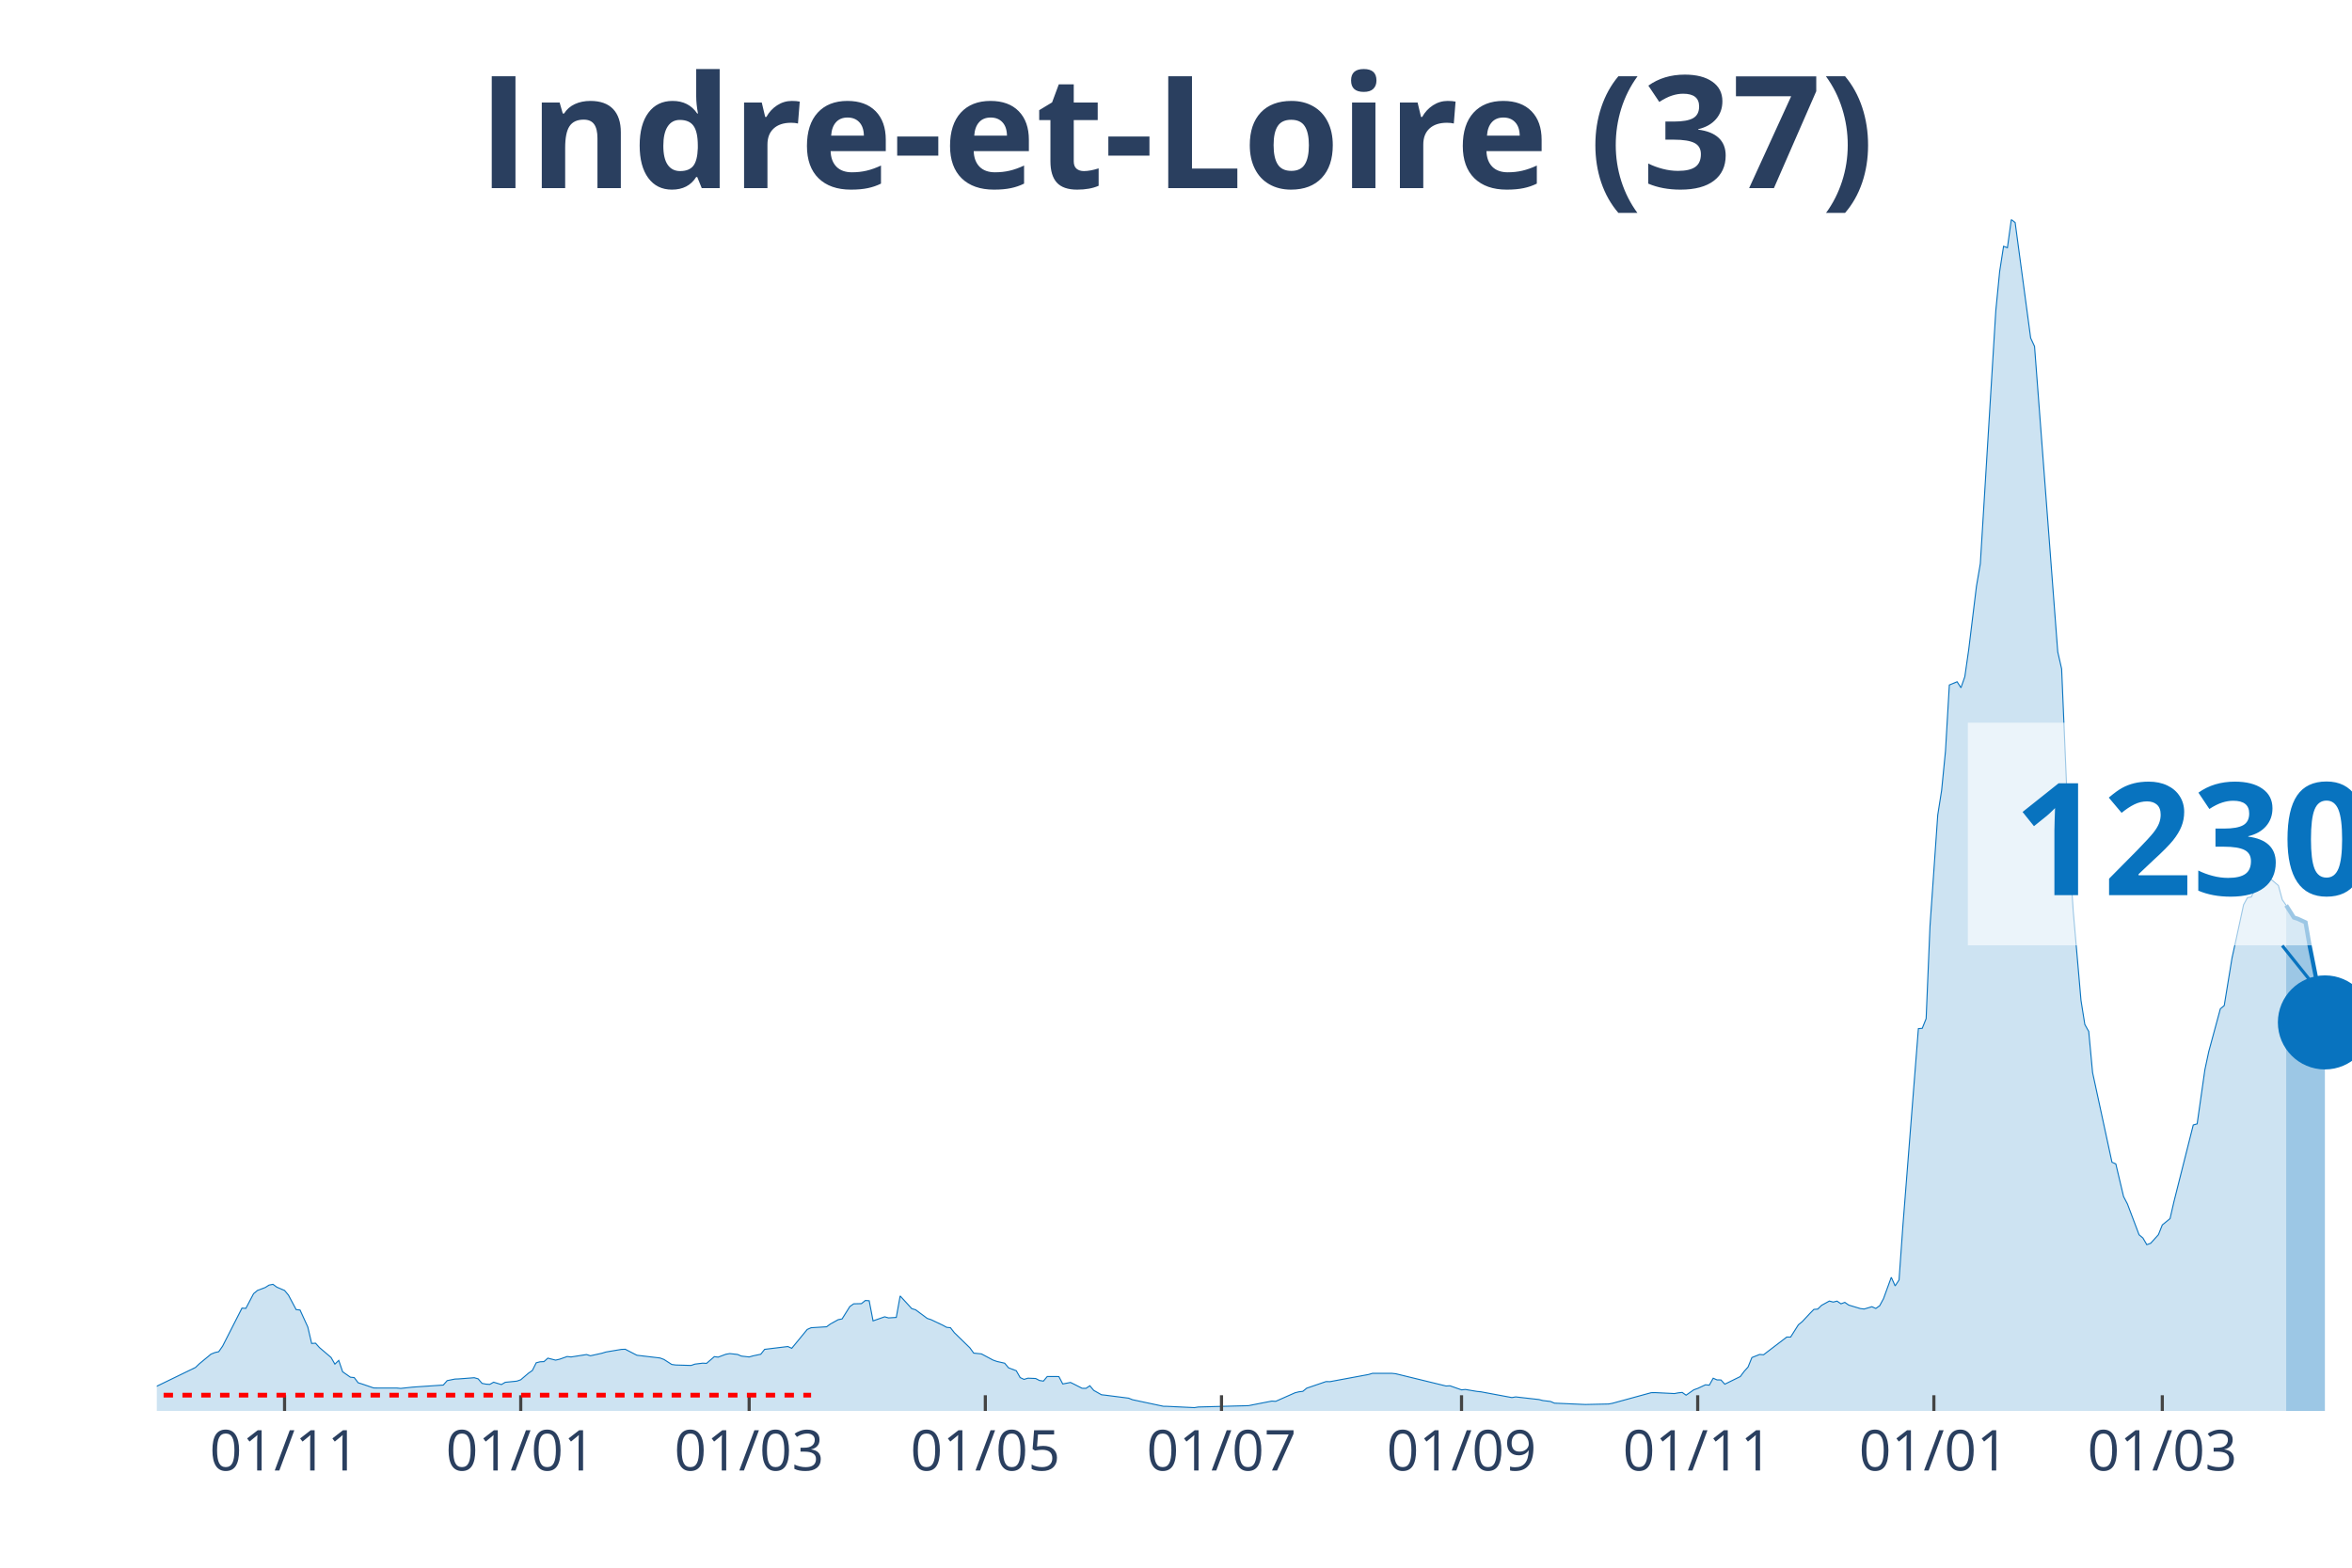
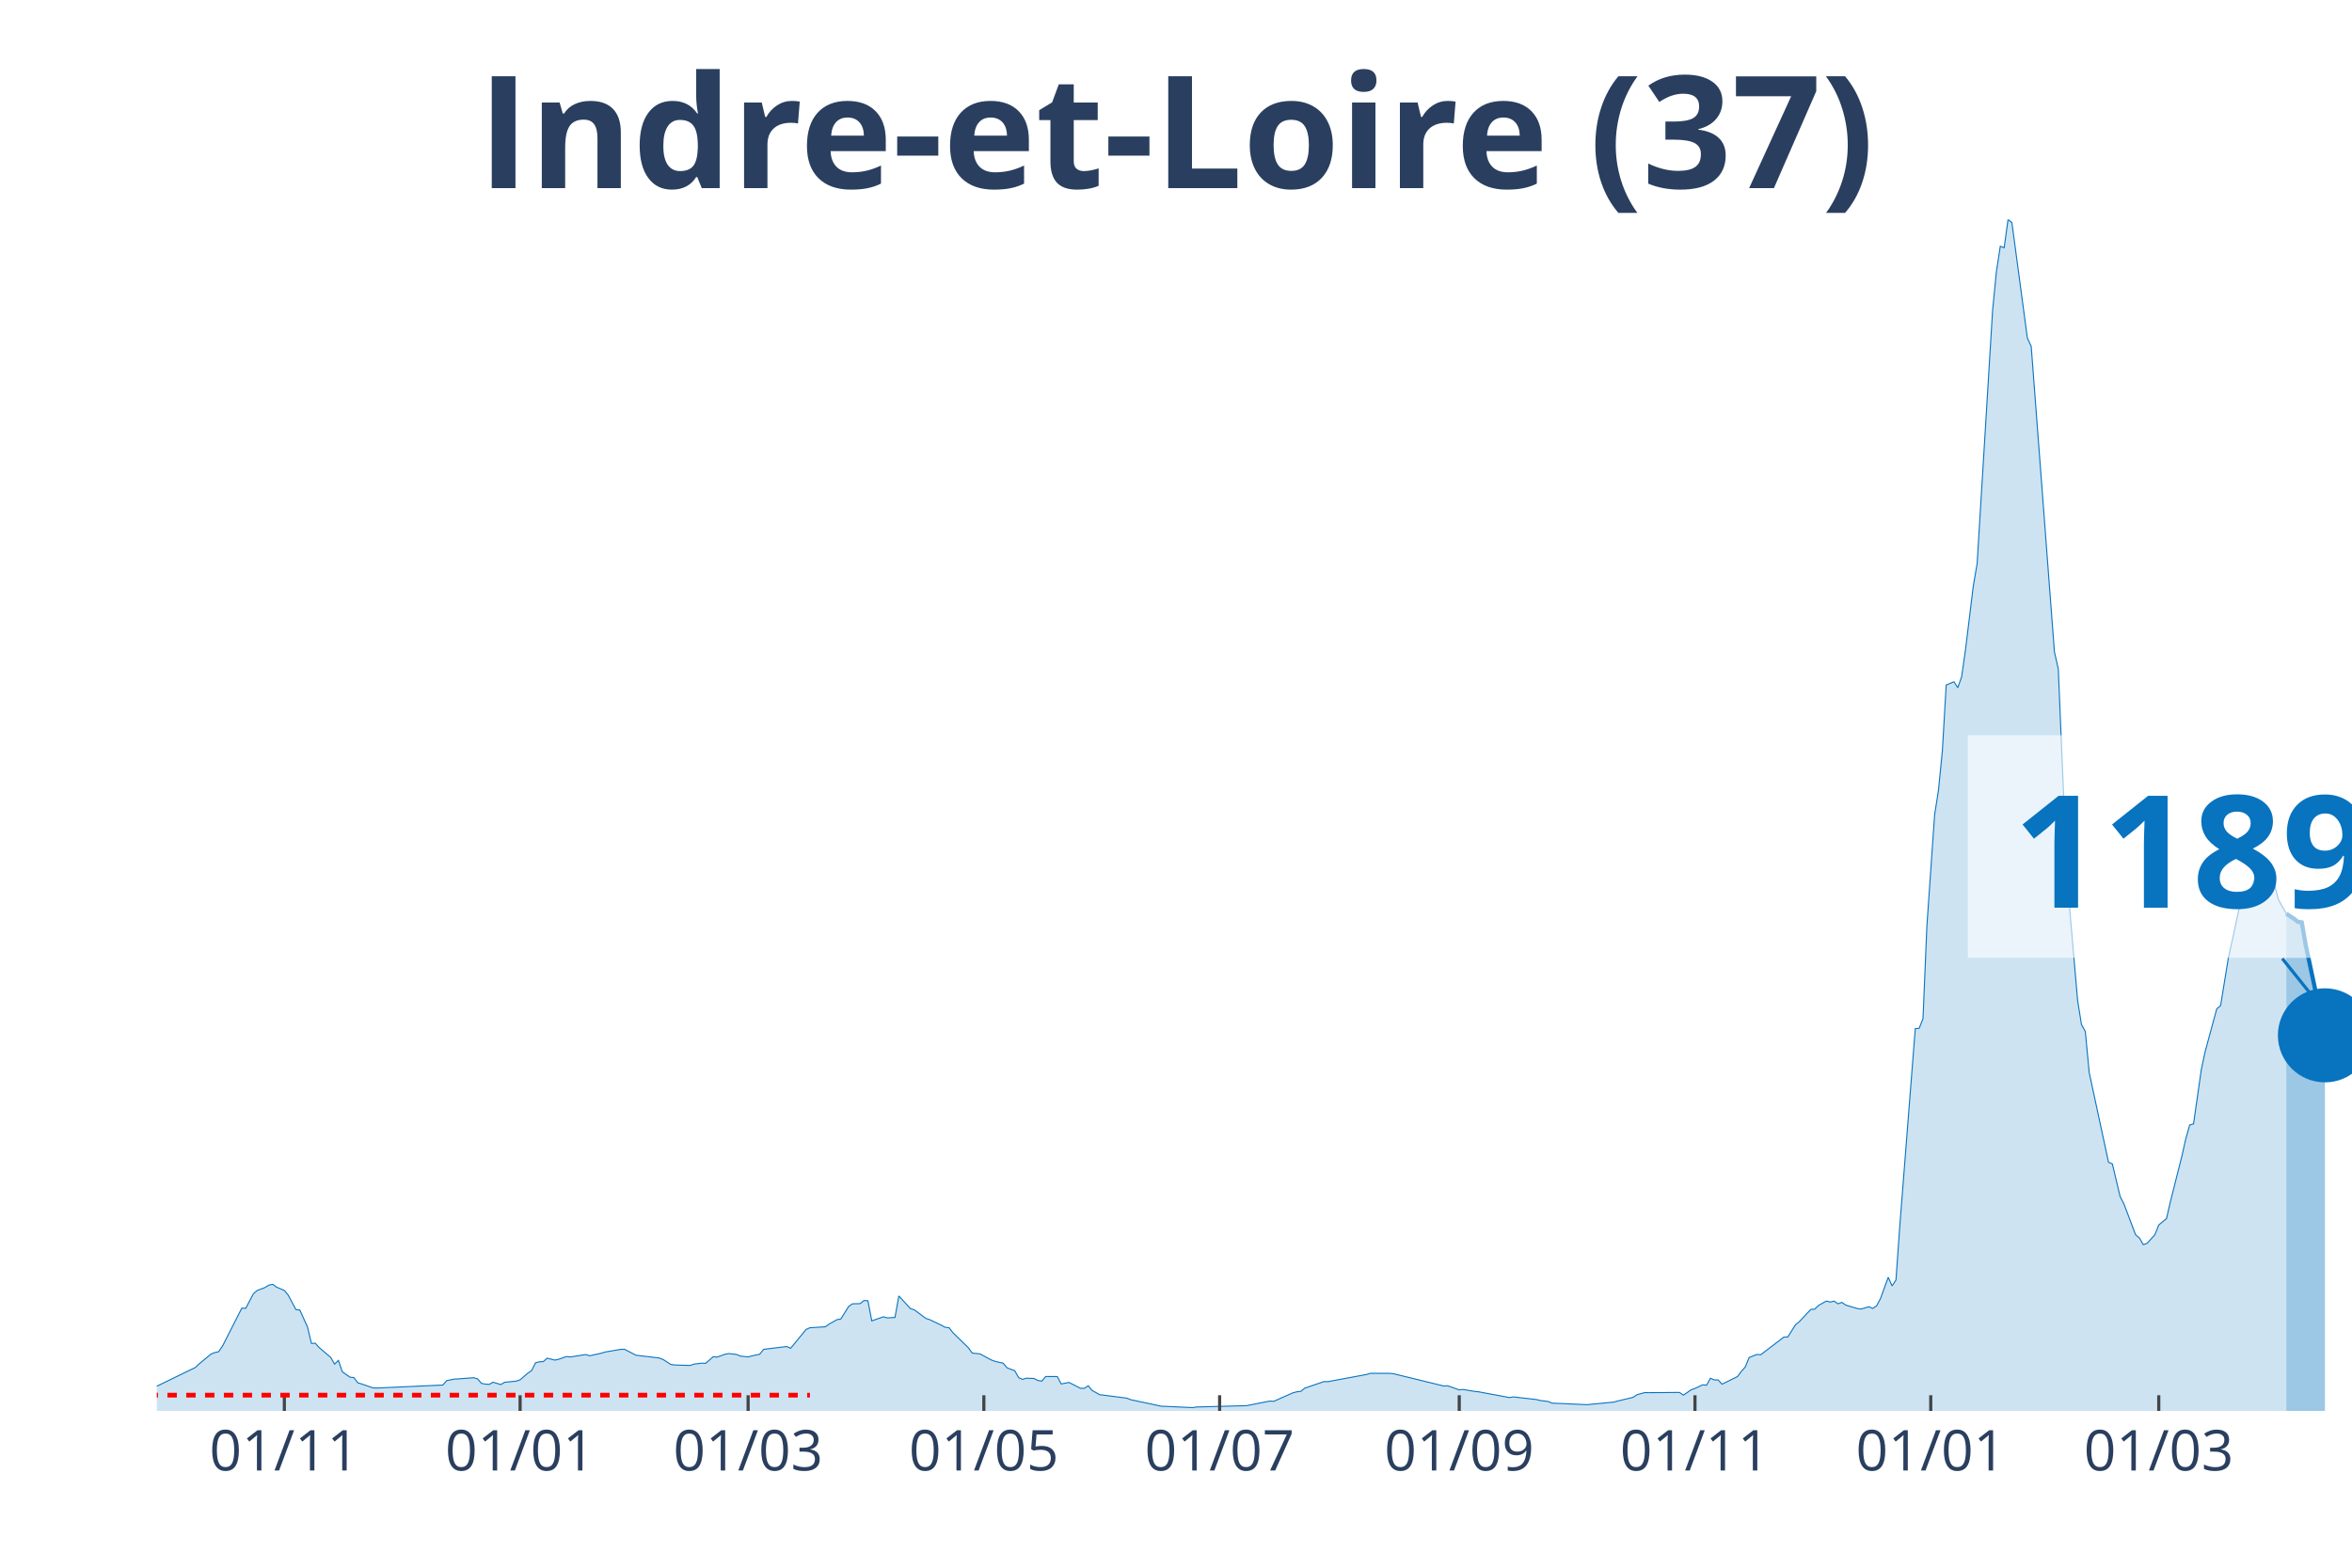
<svg xmlns="http://www.w3.org/2000/svg" class="main-svg" width="1125" height="750" style="" viewBox="0 0 750 500">
  <rect x="0" y="0" width="750" height="500" style="fill: rgb(0, 0, 0); fill-opacity: 0;" />
-   <defs id="defs-985822">
+   <defs id="defs-aab866">
    <g class="clips">
-       <clipPath id="clip985822xyplot" class="plotclip">
+       <clipPath id="clipaab866xyplot" class="plotclip">
        <rect width="700" height="380" />
      </clipPath>
-       <clipPath class="axesclip" id="clip985822x">
+       <clipPath class="axesclip" id="clipaab866x">
        <rect x="50" y="0" width="700" height="500" />
      </clipPath>
-       <clipPath class="axesclip" id="clip985822y">
+       <clipPath class="axesclip" id="clipaab866y">
        <rect x="0" y="70" width="750" height="380" />
      </clipPath>
-       <clipPath class="axesclip" id="clip985822xy">
+       <clipPath class="axesclip" id="clipaab866xy">
        <rect x="50" y="70" width="700" height="380" />
      </clipPath>
    </g>
    <g class="gradients" />
  </defs>
  <g class="bglayer">
    <rect class="bg" x="50" y="70" width="700" height="380" style="fill: rgb(0, 0, 0); fill-opacity: 0; stroke-width: 0;" />
  </g>
  <g class="layer-below">
    <g class="imagelayer" />
    <g class="shapelayer" />
  </g>
  <g class="cartesianlayer">
    <g class="subplot xy">
      <g class="layer-subplot">
        <g class="shapelayer" />
        <g class="imagelayer" />
      </g>
      <g class="gridlayer">
        <g class="x">
-           <path class="xgrid crisp" transform="translate(90.74,0)" d="M0,70v380" style="stroke: rgb(255, 255, 255); stroke-opacity: 1; stroke-width: 1px;" />
-           <path class="xgrid crisp" transform="translate(166.05,0)" d="M0,70v380" style="stroke: rgb(255, 255, 255); stroke-opacity: 1; stroke-width: 1px;" />
-           <path class="xgrid crisp" transform="translate(238.89,0)" d="M0,70v380" style="stroke: rgb(255, 255, 255); stroke-opacity: 1; stroke-width: 1px;" />
-           <path class="xgrid crisp" transform="translate(314.2,0)" d="M0,70v380" style="stroke: rgb(255, 255, 255); stroke-opacity: 1; stroke-width: 1px;" />
-           <path class="xgrid crisp" transform="translate(389.51,0)" d="M0,70v380" style="stroke: rgb(255, 255, 255); stroke-opacity: 1; stroke-width: 1px;" />
-           <path class="xgrid crisp" transform="translate(466.05,0)" d="M0,70v380" style="stroke: rgb(255, 255, 255); stroke-opacity: 1; stroke-width: 1px;" />
-           <path class="xgrid crisp" transform="translate(541.36,0)" d="M0,70v380" style="stroke: rgb(255, 255, 255); stroke-opacity: 1; stroke-width: 1px;" />
-           <path class="xgrid crisp" transform="translate(616.67,0)" d="M0,70v380" style="stroke: rgb(255, 255, 255); stroke-opacity: 1; stroke-width: 1px;" />
-           <path class="xgrid crisp" transform="translate(689.51,0)" d="M0,70v380" style="stroke: rgb(255, 255, 255); stroke-opacity: 1; stroke-width: 1px;" />
+           <path class="xgrid crisp" transform="translate(90.67,0)" d="M0,70v380" style="stroke: rgb(255, 255, 255); stroke-opacity: 1; stroke-width: 1px;" />
+           <path class="xgrid crisp" transform="translate(165.85,0)" d="M0,70v380" style="stroke: rgb(255, 255, 255); stroke-opacity: 1; stroke-width: 1px;" />
+           <path class="xgrid crisp" transform="translate(238.56,0)" d="M0,70v380" style="stroke: rgb(255, 255, 255); stroke-opacity: 1; stroke-width: 1px;" />
+           <path class="xgrid crisp" transform="translate(313.73,0)" d="M0,70v380" style="stroke: rgb(255, 255, 255); stroke-opacity: 1; stroke-width: 1px;" />
+           <path class="xgrid crisp" transform="translate(388.91,0)" d="M0,70v380" style="stroke: rgb(255, 255, 255); stroke-opacity: 1; stroke-width: 1px;" />
+           <path class="xgrid crisp" transform="translate(465.32,0)" d="M0,70v380" style="stroke: rgb(255, 255, 255); stroke-opacity: 1; stroke-width: 1px;" />
+           <path class="xgrid crisp" transform="translate(540.49,0)" d="M0,70v380" style="stroke: rgb(255, 255, 255); stroke-opacity: 1; stroke-width: 1px;" />
+           <path class="xgrid crisp" transform="translate(615.67,0)" d="M0,70v380" style="stroke: rgb(255, 255, 255); stroke-opacity: 1; stroke-width: 1px;" />
+           <path class="xgrid crisp" transform="translate(688.38,0)" d="M0,70v380" style="stroke: rgb(255, 255, 255); stroke-opacity: 1; stroke-width: 1px;" />
        </g>
        <g class="y" />
      </g>
      <g class="zerolinelayer" />
      <path class="xlines-below" />
      <path class="ylines-below" />
      <g class="overlines-below" />
      <g class="xaxislayer-below" />
      <g class="yaxislayer-below" />
      <g class="overaxes-below" />
-       <g class="plot" transform="translate(50, 70)" clip-path="url('#clip985822xyplot')">
+       <g class="plot" transform="translate(50, 70)" clip-path="url('#clipaab866xyplot')">
        <g class="scatterlayer mlayer">
-           <g class="trace scatter trace221a12" style="stroke-miterlimit: 2;">
+           <g class="trace scatter trace7b5b68" style="stroke-miterlimit: 2;">
            <g class="fills">
              <g>
-                 <path class="js-fill" d="M679.01,380L-167.9,380L-167.9,379.28L-151.85,379.77L-150.62,379.8L-87.65,379.24L-86.42,379.1L-54.32,377.69L-53.09,377.27L-41.98,376.57L-40.74,376.57L-30.86,374.96L-29.63,374.38L-19.75,371.19L-18.52,370.57L-11.11,370.97L-9.88,371.85L-2.47,373.38L-1.23,372.72L12.35,366.13L13.58,364.95L17.28,361.89L18.52,361.39L19.75,361.11L20.99,359.33L27.16,347.21L28.4,347.29L30.86,342.6L32.1,341.57L34.57,340.64L35.8,339.87L37.04,339.62L38.27,340.52L40.74,341.58L41.98,343.06L44.44,347.69L45.68,347.82L48.15,353.23L49.38,358.48L50.62,358.4L51.85,359.78L55.56,362.94L56.79,365.08L58.02,363.89L59.26,367.51L61.73,369.24L62.96,369.37L64.2,371.02L65.43,371.4L69.14,372.67L70.37,372.7L76.54,372.7L77.78,372.82L81.48,372.42L82.72,372.33L91.36,371.75L92.59,370.34L95.06,369.84L96.3,369.79L101.23,369.41L102.47,369.77L103.7,371.2L104.94,371.45L106.17,371.54L107.41,370.84L109.88,371.59L111.11,370.87L114.81,370.5L116.05,370.07L118.52,367.96L119.75,367.11L120.99,364.65L122.22,364.33L123.46,364.27L124.69,363.17L127.16,363.8L128.4,363.52L130.86,362.65L132.1,362.79L137.04,362.02L138.27,362.41L141.98,361.59L143.21,361.21L148.15,360.38L149.38,360.33L153.09,362.24L154.32,362.39L160.49,363.12L161.73,363.59L164.2,365.18L165.43,365.35L170.37,365.5L171.6,365.07L174.07,364.77L175.31,364.83L177.78,362.69L179.01,362.84L181.48,361.92L182.72,361.71L185.19,361.99L186.42,362.51L188.89,362.79L190.12,362.44L192.59,361.92L193.83,360.36L201.23,359.46L202.47,360.03L207.41,354.01L208.64,353.47L213.58,353.16L214.81,352.26L217.28,350.9L218.52,350.66L220.99,346.71L222.22,345.84L224.69,345.78L225.93,344.78L227.16,344.86L228.4,351.28L232.1,349.98L233.33,350.33L235.8,350.18L237.04,343.33L240.74,347.37L241.98,347.75L245.68,350.5L246.91,350.9L250.62,352.66L251.85,353.33L253.09,353.47L254.32,355.05L259.26,359.86L260.49,361.56L262.96,361.81L264.2,362.47L266.67,363.79L267.9,364.22L270.37,364.78L271.6,366.25L274.07,367.18L275.31,369.37L276.54,369.94L277.78,369.56L280.25,369.66L281.48,370.3L282.72,370.49L283.95,369.02L287.65,369.04L288.89,371.4L291.36,370.92L292.59,371.52L295.06,372.78L296.3,372.8L297.53,371.97L298.77,373.45L301.23,374.84L302.47,374.98L309.88,375.93L311.11,376.42L320.99,378.52L322.22,378.54L330.86,378.95L332.1,378.75L348.15,378.32L349.38,378.07L355.56,376.86L356.79,376.94L362.96,374.21L364.2,373.9L365.43,373.76L366.67,372.75L372.84,370.64L374.07,370.67L386.42,368.38L387.65,368.01L393.83,368.01L395.06,368.14L411.11,372.05L412.35,371.98L416.05,373.28L417.28,373.16L420.99,373.78L422.22,373.9L432.1,375.74L433.33,375.53L440.74,376.37L441.98,376.69L444.44,376.99L445.68,377.52L454.32,377.9L455.56,377.95L462.96,377.79L464.2,377.56L476.54,374.18L477.78,374.16L483.95,374.46L485.19,374.23L486.42,374.1L487.65,374.98L490.12,373.26L491.36,372.82L493.83,371.67L495.06,371.78L496.3,369.57L497.53,370.11L498.77,370.12L500,371.47L504.94,369.04L506.17,367.39L507.41,366.01L508.64,362.97L511.11,361.99L512.35,362.09L519.75,356.44L520.99,356.44L523.46,352.53L524.69,351.53L527.16,348.88L528.4,347.62L529.63,347.52L530.86,346.32L533.33,344.96L534.57,345.28L535.8,344.98L537.04,345.84L538.27,345.38L539.51,346.24L543.21,347.35L544.44,347.5L546.91,346.76L548.15,347.32L549.38,346.46L550.62,344.16L553.09,337.38L554.32,340.12L555.56,338.24L556.79,320.93L561.73,258.07L562.96,257.98L564.2,254.89L565.43,225.39L567.9,189.95L569.14,182.08L570.37,169.56L571.6,148.47L574.07,147.44L575.31,149.34L576.54,145.81L577.78,137.17L580.25,116.96L581.48,109.78L586.42,29.07L587.65,16.56L588.89,8.55L590.12,9.01L591.36,0L592.59,1L597.53,37.8L598.77,40.49L606.17,137.9L607.41,143.34L609.88,201.81L611.11,220.65L613.58,249.05L614.81,256.75L616.05,258.97L617.28,272.1L623.46,300.69L624.69,301.22L627.16,311.63L628.4,314.01L632.1,323.81L633.33,324.85L634.57,326.98L635.8,326.53L638.27,323.79L639.51,320.68L641.98,318.65L643.21,313.3L649.38,288.8L650.62,288.45L653.09,271.17L654.32,265.4L658.02,251.75L659.26,250.72L661.73,235.58L662.96,229.98L665.43,218.55L666.67,216.29L667.9,216.08L669.14,213.3L670.37,209.56L671.6,208.23L676.54,212.45L677.78,216.99L679.01,218.75" style="fill: rgb(8, 115, 191); fill-opacity: 0.2; stroke-width: 0;" />
+                 <path class="js-fill" d="M679.05,380L-167.61,380L-167.61,379.28L-151.58,379.77L-150.35,379.8L-87.5,379.24L-86.27,379.1L-54.23,377.69L-52.99,377.27L-41.9,376.57L-40.67,376.57L-30.81,374.96L-29.58,374.38L-19.72,371.19L-18.49,370.57L-11.09,370.97L-9.86,371.85L-2.46,373.38L-1.23,372.72L12.32,366.13L13.56,364.95L17.25,361.89L18.49,361.39L19.72,361.11L20.95,359.33L27.11,347.21L28.35,347.29L30.81,342.6L32.04,341.57L34.51,340.64L35.74,339.87L36.97,339.62L38.2,340.52L40.67,341.58L41.9,343.06L44.37,347.69L45.6,347.82L48.06,353.23L49.3,358.48L50.53,358.4L51.76,359.78L55.46,362.94L56.69,365.08L57.92,363.89L59.15,367.51L61.62,369.24L62.85,369.37L64.08,371.02L65.32,371.4L69.01,372.67L70.25,372.7L91.2,371.75L92.43,370.34L94.89,369.84L96.13,369.79L101.06,369.41L102.29,369.77L103.52,371.2L104.75,371.45L105.99,371.54L107.22,370.84L109.68,371.59L110.92,370.87L114.61,370.5L115.85,370.07L118.31,367.96L119.54,367.11L120.77,364.65L122.01,364.33L123.24,364.27L124.47,363.17L126.94,363.8L128.17,363.52L130.63,362.65L131.87,362.79L136.8,362.02L138.03,362.41L141.73,361.59L142.96,361.21L147.89,360.38L149.12,360.33L152.82,362.24L154.05,362.39L160.21,363.12L161.44,363.59L163.91,365.18L165.14,365.35L170.07,365.5L171.3,365.07L173.77,364.77L175,364.83L177.46,362.69L178.7,362.84L181.16,361.92L182.39,361.71L184.86,361.99L186.09,362.51L188.56,362.79L189.79,362.44L192.25,361.92L193.49,360.36L200.88,359.46L202.11,360.03L207.04,354.01L208.27,353.47L213.2,353.16L214.44,352.26L216.9,350.9L218.13,350.66L220.6,346.71L221.83,345.84L224.3,345.78L225.53,344.78L226.76,344.86L227.99,351.28L231.69,349.98L232.92,350.33L235.39,350.18L236.62,343.33L240.32,347.37L241.55,347.75L245.25,350.5L246.48,350.9L250.18,352.66L251.41,353.33L252.64,353.47L253.87,355.05L258.8,359.86L260.04,361.56L262.5,361.81L263.73,362.47L266.2,363.79L267.43,364.22L269.89,364.78L271.13,366.25L273.59,367.18L274.82,369.37L276.06,369.94L277.29,369.56L279.75,369.66L280.99,370.3L282.22,370.49L283.45,369.02L287.15,369.04L288.38,371.4L290.85,370.92L292.08,371.52L294.54,372.78L295.77,372.8L297.01,371.97L298.24,373.45L300.7,374.84L301.94,374.98L309.33,375.93L310.56,376.42L320.42,378.52L321.65,378.54L330.28,378.95L331.51,378.75L347.54,378.32L348.77,378.07L354.93,376.86L356.16,376.94L362.32,374.21L363.56,373.9L364.79,373.76L366.02,372.75L372.18,370.64L373.42,370.67L385.74,368.38L386.97,368.01L393.13,368.01L394.37,368.14L410.39,372.05L411.62,371.98L415.32,373.28L416.55,373.16L420.25,373.78L421.48,373.9L431.34,375.74L432.57,375.53L439.96,376.37L441.2,376.69L443.66,376.99L444.89,377.52L454.75,377.95L455.99,378.02L464.61,377.19L465.85,376.84L470.77,375.66L472.01,374.83L474.47,374.15L475.7,374.18L485.56,374.1L486.8,374.98L489.26,373.26L490.49,372.82L492.96,371.67L494.19,371.78L495.42,369.57L496.65,370.11L497.89,370.12L499.12,371.47L504.05,369.04L505.28,367.39L506.51,366.01L507.75,362.97L510.21,361.99L511.44,362.09L518.84,356.44L520.07,356.44L522.54,352.53L523.77,351.53L526.23,348.88L527.46,347.62L528.7,347.52L529.93,346.32L532.39,344.96L533.63,345.28L534.86,344.98L536.09,345.84L537.32,345.38L538.56,346.24L542.25,347.35L543.49,347.5L545.95,346.76L547.18,347.32L548.42,346.46L549.65,344.16L552.11,337.38L553.35,340.12L554.58,338.24L555.81,320.93L560.74,258.07L561.97,257.98L563.2,254.89L564.44,225.39L566.9,189.95L568.13,182.08L569.37,169.56L570.6,148.47L573.06,147.44L574.3,149.34L575.53,145.81L576.76,137.17L579.23,116.96L580.46,109.78L585.39,29.07L586.62,16.56L587.85,8.55L589.08,9.01L590.32,0L591.55,1L596.48,37.8L597.71,40.49L605.11,137.9L606.34,143.34L608.8,201.81L610.04,220.65L612.5,249.05L613.73,256.75L614.96,258.97L616.2,272.1L622.36,300.69L623.59,301.22L626.06,311.63L627.29,314.01L630.99,323.81L632.22,324.85L633.45,326.98L634.68,326.53L637.15,323.79L638.38,320.68L640.85,318.65L642.08,313.3L645.77,298.65L647.01,293.14L648.24,288.8L649.47,288.45L651.94,271.17L653.17,265.4L656.87,251.75L658.1,250.72L660.56,235.58L661.8,229.98L664.26,218.55L665.49,216.29L666.73,216.08L667.96,213.3L669.19,209.56L670.42,208.23L675.35,212.45L676.58,216.99L679.05,221.4" style="fill: rgb(8, 115, 191); fill-opacity: 0.2; stroke-width: 0;" />
              </g>
            </g>
            <g class="errorbars" />
            <g class="lines">
-               <path class="js-line" d="M-167.9,379.28L-151.85,379.77L-150.62,379.8L-87.65,379.24L-86.42,379.1L-54.32,377.69L-53.09,377.27L-41.98,376.57L-40.74,376.57L-30.86,374.96L-29.63,374.38L-19.75,371.19L-18.52,370.57L-11.11,370.97L-9.88,371.85L-2.47,373.38L-1.23,372.72L12.35,366.13L13.58,364.95L17.28,361.89L18.52,361.39L19.75,361.11L20.99,359.33L27.16,347.21L28.4,347.29L30.86,342.6L32.1,341.57L34.57,340.64L35.8,339.87L37.04,339.62L38.27,340.52L40.74,341.58L41.98,343.06L44.44,347.69L45.68,347.82L48.15,353.23L49.38,358.48L50.62,358.4L51.85,359.78L55.56,362.94L56.79,365.08L58.02,363.89L59.26,367.51L61.73,369.24L62.96,369.37L64.2,371.02L65.43,371.4L69.14,372.67L70.37,372.7L76.54,372.7L77.78,372.82L81.48,372.42L82.72,372.33L91.36,371.75L92.59,370.34L95.06,369.84L96.3,369.79L101.23,369.41L102.47,369.77L103.7,371.2L104.94,371.45L106.17,371.54L107.41,370.84L109.88,371.59L111.11,370.87L114.81,370.5L116.05,370.07L118.52,367.96L119.75,367.11L120.99,364.65L122.22,364.33L123.46,364.27L124.69,363.17L127.16,363.8L128.4,363.52L130.86,362.65L132.1,362.79L137.04,362.02L138.27,362.41L141.98,361.59L143.21,361.21L148.15,360.38L149.38,360.33L153.09,362.24L154.32,362.39L160.49,363.12L161.73,363.59L164.2,365.18L165.43,365.35L170.37,365.5L171.6,365.07L174.07,364.77L175.31,364.83L177.78,362.69L179.01,362.84L181.48,361.92L182.72,361.71L185.19,361.99L186.42,362.51L188.89,362.79L190.12,362.44L192.59,361.92L193.83,360.36L201.23,359.46L202.47,360.03L207.41,354.01L208.64,353.47L213.58,353.16L214.81,352.26L217.28,350.9L218.52,350.66L220.99,346.71L222.22,345.84L224.69,345.78L225.93,344.78L227.16,344.86L228.4,351.28L232.1,349.98L233.33,350.33L235.8,350.18L237.04,343.33L240.74,347.37L241.98,347.75L245.68,350.5L246.91,350.9L250.62,352.66L251.85,353.33L253.09,353.47L254.32,355.05L259.26,359.86L260.49,361.56L262.96,361.81L264.2,362.47L266.67,363.79L267.9,364.22L270.37,364.78L271.6,366.25L274.07,367.18L275.31,369.37L276.54,369.94L277.78,369.56L280.25,369.66L281.48,370.3L282.72,370.49L283.95,369.02L287.65,369.04L288.89,371.4L291.36,370.92L292.59,371.52L295.06,372.78L296.3,372.8L297.53,371.97L298.77,373.45L301.23,374.84L302.47,374.98L309.88,375.93L311.11,376.42L320.99,378.52L322.22,378.54L330.86,378.95L332.1,378.75L348.15,378.32L349.38,378.07L355.56,376.86L356.79,376.94L362.96,374.21L364.2,373.9L365.43,373.76L366.67,372.75L372.84,370.64L374.07,370.67L386.42,368.38L387.65,368.01L393.83,368.01L395.06,368.14L411.11,372.05L412.35,371.98L416.05,373.28L417.28,373.16L420.99,373.78L422.22,373.9L432.1,375.74L433.33,375.53L440.74,376.37L441.98,376.69L444.44,376.99L445.68,377.52L454.32,377.9L455.56,377.95L462.96,377.79L464.2,377.56L476.54,374.18L477.78,374.16L483.95,374.46L485.19,374.23L486.42,374.1L487.65,374.98L490.12,373.26L491.36,372.82L493.83,371.67L495.06,371.78L496.3,369.57L497.53,370.11L498.77,370.12L500,371.47L504.94,369.04L506.17,367.39L507.41,366.01L508.64,362.97L511.11,361.99L512.35,362.09L519.75,356.44L520.99,356.44L523.46,352.53L524.69,351.53L527.16,348.88L528.4,347.62L529.63,347.52L530.86,346.32L533.33,344.96L534.57,345.28L535.8,344.98L537.04,345.84L538.27,345.38L539.51,346.24L543.21,347.35L544.44,347.5L546.91,346.76L548.15,347.32L549.38,346.46L550.62,344.16L553.09,337.38L554.32,340.12L555.56,338.24L556.79,320.93L561.73,258.07L562.96,257.98L564.2,254.89L565.43,225.39L567.9,189.95L569.14,182.08L570.37,169.56L571.6,148.47L574.07,147.44L575.31,149.34L576.54,145.81L577.78,137.17L580.25,116.96L581.48,109.78L586.42,29.07L587.65,16.56L588.89,8.55L590.12,9.01L591.36,0L592.59,1L597.53,37.8L598.77,40.49L606.17,137.9L607.41,143.34L609.88,201.81L611.11,220.65L613.58,249.05L614.81,256.75L616.05,258.97L617.28,272.1L623.46,300.69L624.69,301.22L627.16,311.63L628.4,314.01L632.1,323.81L633.33,324.85L634.57,326.98L635.8,326.53L638.27,323.79L639.51,320.68L641.98,318.65L643.21,313.3L649.38,288.8L650.62,288.45L653.09,271.17L654.32,265.4L658.02,251.75L659.26,250.72L661.73,235.58L662.96,229.98L665.43,218.55L666.67,216.29L667.9,216.08L669.14,213.3L670.37,209.56L671.6,208.23L676.54,212.45L677.78,216.99L679.01,218.75" style="vector-effect: non-scaling-stroke; fill: none; stroke: rgb(8, 115, 191); stroke-opacity: 1; stroke-width: 0.5px; opacity: 1;" />
+               <path class="js-line" d="M-167.61,379.28L-151.58,379.77L-150.35,379.8L-87.5,379.24L-86.27,379.1L-54.23,377.69L-52.99,377.27L-41.9,376.57L-40.67,376.57L-30.81,374.96L-29.58,374.38L-19.72,371.19L-18.49,370.57L-11.09,370.97L-9.86,371.85L-2.46,373.38L-1.23,372.72L12.32,366.13L13.56,364.95L17.25,361.89L18.49,361.39L19.72,361.11L20.95,359.33L27.11,347.21L28.35,347.29L30.81,342.6L32.04,341.57L34.51,340.64L35.74,339.87L36.97,339.62L38.2,340.52L40.67,341.58L41.9,343.06L44.37,347.69L45.6,347.82L48.06,353.23L49.3,358.48L50.53,358.4L51.76,359.78L55.46,362.94L56.69,365.08L57.92,363.89L59.15,367.51L61.62,369.24L62.85,369.37L64.08,371.02L65.32,371.4L69.01,372.67L70.25,372.7L91.2,371.75L92.43,370.34L94.89,369.84L96.13,369.79L101.06,369.41L102.29,369.77L103.52,371.2L104.75,371.45L105.99,371.54L107.22,370.84L109.68,371.59L110.92,370.87L114.61,370.5L115.85,370.07L118.31,367.96L119.54,367.11L120.77,364.65L122.01,364.33L123.24,364.27L124.47,363.17L126.94,363.8L128.17,363.52L130.63,362.65L131.87,362.79L136.8,362.02L138.03,362.41L141.73,361.59L142.96,361.21L147.89,360.38L149.12,360.33L152.82,362.24L154.05,362.39L160.21,363.12L161.44,363.59L163.91,365.18L165.14,365.35L170.07,365.5L171.3,365.07L173.77,364.77L175,364.83L177.46,362.69L178.7,362.84L181.16,361.92L182.39,361.71L184.86,361.99L186.09,362.51L188.56,362.79L189.79,362.44L192.25,361.92L193.49,360.36L200.88,359.46L202.11,360.03L207.04,354.01L208.27,353.47L213.2,353.16L214.44,352.26L216.9,350.9L218.13,350.66L220.6,346.71L221.83,345.84L224.3,345.78L225.53,344.78L226.76,344.86L227.99,351.28L231.69,349.98L232.92,350.33L235.39,350.18L236.62,343.33L240.32,347.37L241.55,347.75L245.25,350.5L246.48,350.9L250.18,352.66L251.41,353.33L252.64,353.47L253.87,355.05L258.8,359.86L260.04,361.56L262.5,361.81L263.73,362.47L266.2,363.79L267.43,364.22L269.89,364.78L271.13,366.25L273.59,367.18L274.82,369.37L276.06,369.94L277.29,369.56L279.75,369.66L280.99,370.3L282.22,370.49L283.45,369.02L287.15,369.04L288.38,371.4L290.85,370.92L292.08,371.52L294.54,372.78L295.77,372.8L297.01,371.97L298.24,373.45L300.7,374.84L301.94,374.98L309.33,375.93L310.56,376.42L320.42,378.52L321.65,378.54L330.28,378.95L331.51,378.75L347.54,378.32L348.77,378.07L354.93,376.86L356.16,376.94L362.32,374.21L363.56,373.9L364.79,373.76L366.02,372.75L372.18,370.64L373.42,370.67L385.74,368.38L386.97,368.01L393.13,368.01L394.37,368.14L410.39,372.05L411.62,371.98L415.32,373.28L416.55,373.16L420.25,373.78L421.48,373.9L431.34,375.74L432.57,375.53L439.96,376.37L441.2,376.69L443.66,376.99L444.89,377.52L454.75,377.95L455.99,378.02L464.61,377.19L465.85,376.84L470.77,375.66L472.01,374.83L474.47,374.15L475.7,374.18L485.56,374.1L486.8,374.98L489.26,373.26L490.49,372.82L492.96,371.67L494.19,371.78L495.42,369.57L496.65,370.11L497.89,370.12L499.12,371.47L504.05,369.04L505.28,367.39L506.51,366.01L507.75,362.97L510.21,361.99L511.44,362.09L518.84,356.44L520.07,356.44L522.54,352.53L523.77,351.53L526.23,348.88L527.46,347.62L528.7,347.52L529.93,346.32L532.39,344.96L533.63,345.28L534.86,344.98L536.09,345.84L537.32,345.38L538.56,346.24L542.25,347.35L543.49,347.5L545.95,346.76L547.18,347.32L548.42,346.46L549.65,344.16L552.11,337.38L553.35,340.12L554.58,338.24L555.81,320.93L560.74,258.07L561.97,257.98L563.2,254.89L564.44,225.39L566.9,189.95L568.13,182.08L569.37,169.56L570.6,148.47L573.06,147.44L574.3,149.34L575.53,145.81L576.76,137.17L579.23,116.96L580.46,109.78L585.39,29.07L586.62,16.56L587.85,8.55L589.08,9.01L590.32,0L591.55,1L596.48,37.8L597.71,40.49L605.11,137.9L606.34,143.34L608.8,201.81L610.04,220.65L612.5,249.05L613.73,256.75L614.96,258.97L616.2,272.1L622.36,300.69L623.59,301.22L626.06,311.63L627.29,314.01L630.99,323.81L632.22,324.85L633.45,326.98L634.68,326.53L637.15,323.79L638.38,320.68L640.85,318.65L642.08,313.3L645.77,298.65L647.01,293.14L648.24,288.8L649.47,288.45L651.94,271.17L653.17,265.4L656.87,251.75L658.1,250.72L660.56,235.58L661.8,229.98L664.26,218.55L665.49,216.29L666.73,216.08L667.96,213.3L669.19,209.56L670.42,208.23L675.35,212.45L676.58,216.99L679.05,221.4" style="vector-effect: non-scaling-stroke; fill: none; stroke: rgb(8, 115, 191); stroke-opacity: 1; stroke-width: 0.5px; opacity: 1;" />
            </g>
            <g class="points" />
            <g class="text" />
          </g>
-           <g class="trace scatter trace32ab22" style="stroke-miterlimit: 2;">
+           <g class="trace scatter trace9a640c" style="stroke-miterlimit: 2;">
            <g class="fills">
              <g>
-                 <path class="js-fill" d="M691.36,380L679.01,380L679.01,218.75L681.48,222.65L682.72,223.04L685.19,224.18L686.42,231.28L691.36,256.09" style="fill: rgb(8, 115, 191); fill-opacity: 0.4; stroke-width: 0;" />
+                 <path class="js-fill" d="M691.37,380L679.05,380L679.05,221.4L681.51,223.04L682.75,224.01L683.98,224.18L685.21,231.28L691.37,260.21" style="fill: rgb(8, 115, 191); fill-opacity: 0.4; stroke-width: 0;" />
              </g>
            </g>
            <g class="errorbars" />
            <g class="lines">
-               <path class="js-line" d="M679.01,218.75L681.48,222.65L682.72,223.04L685.19,224.18L686.42,231.28L691.36,256.09" style="vector-effect: non-scaling-stroke; fill: none; stroke: rgb(8, 115, 191); stroke-opacity: 1; stroke-width: 2px; opacity: 1;" />
+               <path class="js-line" d="M679.05,221.4L681.51,223.04L682.75,224.01L683.98,224.18L685.21,231.28L691.37,260.21" style="vector-effect: non-scaling-stroke; fill: none; stroke: rgb(8, 115, 191); stroke-opacity: 1; stroke-width: 2px; opacity: 1;" />
            </g>
            <g class="points" />
            <g class="text" />
          </g>
-           <g class="trace scatter tracecd3708" style="stroke-miterlimit: 2; opacity: 1;">
+           <g class="trace scatter trace99c0ee" style="stroke-miterlimit: 2; opacity: 1;">
            <g class="fills" />
            <g class="errorbars" />
            <g class="lines" />
            <g class="points">
-               <path class="point" transform="translate(691.36,256.09)" d="M15,0A15,15 0 1,1 0,-15A15,15 0 0,1 15,0Z" style="opacity: 1; stroke-width: 0px; fill: rgb(8, 115, 191); fill-opacity: 1;" />
+               <path class="point" transform="translate(691.37,260.21)" d="M15,0A15,15 0 1,1 0,-15A15,15 0 0,1 15,0Z" style="opacity: 1; stroke-width: 0px; fill: rgb(8, 115, 191); fill-opacity: 1;" />
            </g>
            <g class="text" />
          </g>
        </g>
      </g>
      <g class="overplot" />
      <path class="xlines-above crisp" style="fill: none; stroke-width: 1px; stroke: rgb(0, 0, 0); stroke-opacity: 0;" d="" />
      <path class="ylines-above crisp" style="fill: none;" d="M0,0" />
      <g class="overlines-above" />
      <g class="xaxislayer-above">
-         <path class="xtick ticks crisp" d="M0,450v-5" transform="translate(90.74,0)" style="stroke: rgb(68, 68, 68); stroke-opacity: 1; stroke-width: 1px;" />
-         <path class="xtick ticks crisp" d="M0,450v-5" transform="translate(166.05,0)" style="stroke: rgb(68, 68, 68); stroke-opacity: 1; stroke-width: 1px;" />
-         <path class="xtick ticks crisp" d="M0,450v-5" transform="translate(238.89,0)" style="stroke: rgb(68, 68, 68); stroke-opacity: 1; stroke-width: 1px;" />
-         <path class="xtick ticks crisp" d="M0,450v-5" transform="translate(314.2,0)" style="stroke: rgb(68, 68, 68); stroke-opacity: 1; stroke-width: 1px;" />
-         <path class="xtick ticks crisp" d="M0,450v-5" transform="translate(389.51,0)" style="stroke: rgb(68, 68, 68); stroke-opacity: 1; stroke-width: 1px;" />
-         <path class="xtick ticks crisp" d="M0,450v-5" transform="translate(466.05,0)" style="stroke: rgb(68, 68, 68); stroke-opacity: 1; stroke-width: 1px;" />
-         <path class="xtick ticks crisp" d="M0,450v-5" transform="translate(541.36,0)" style="stroke: rgb(68, 68, 68); stroke-opacity: 1; stroke-width: 1px;" />
-         <path class="xtick ticks crisp" d="M0,450v-5" transform="translate(616.67,0)" style="stroke: rgb(68, 68, 68); stroke-opacity: 1; stroke-width: 1px;" />
-         <path class="xtick ticks crisp" d="M0,450v-5" transform="translate(689.51,0)" style="stroke: rgb(68, 68, 68); stroke-opacity: 1; stroke-width: 1px;" />
+         <path class="xtick ticks crisp" d="M0,450v-5" transform="translate(90.67,0)" style="stroke: rgb(68, 68, 68); stroke-opacity: 1; stroke-width: 1px;" />
+         <path class="xtick ticks crisp" d="M0,450v-5" transform="translate(165.85,0)" style="stroke: rgb(68, 68, 68); stroke-opacity: 1; stroke-width: 1px;" />
+         <path class="xtick ticks crisp" d="M0,450v-5" transform="translate(238.56,0)" style="stroke: rgb(68, 68, 68); stroke-opacity: 1; stroke-width: 1px;" />
+         <path class="xtick ticks crisp" d="M0,450v-5" transform="translate(313.73,0)" style="stroke: rgb(68, 68, 68); stroke-opacity: 1; stroke-width: 1px;" />
+         <path class="xtick ticks crisp" d="M0,450v-5" transform="translate(388.91,0)" style="stroke: rgb(68, 68, 68); stroke-opacity: 1; stroke-width: 1px;" />
+         <path class="xtick ticks crisp" d="M0,450v-5" transform="translate(465.32,0)" style="stroke: rgb(68, 68, 68); stroke-opacity: 1; stroke-width: 1px;" />
+         <path class="xtick ticks crisp" d="M0,450v-5" transform="translate(540.49,0)" style="stroke: rgb(68, 68, 68); stroke-opacity: 1; stroke-width: 1px;" />
+         <path class="xtick ticks crisp" d="M0,450v-5" transform="translate(615.67,0)" style="stroke: rgb(68, 68, 68); stroke-opacity: 1; stroke-width: 1px;" />
+         <path class="xtick ticks crisp" d="M0,450v-5" transform="translate(688.38,0)" style="stroke: rgb(68, 68, 68); stroke-opacity: 1; stroke-width: 1px;" />
        <g class="xtick">
-           <text text-anchor="middle" x="0" y="469" transform="translate(90.74,0)" style="font-family: 'Open Sans', verdana, arial, sans-serif; font-size: 18px; fill: rgb(42, 63, 95); fill-opacity: 1; white-space: pre;">01/11</text>
+           <text text-anchor="middle" x="0" y="469" transform="translate(90.67,0)" style="font-family: 'Open Sans', verdana, arial, sans-serif; font-size: 18px; fill: rgb(42, 63, 95); fill-opacity: 1; white-space: pre;">01/11</text>
        </g>
        <g class="xtick">
-           <text text-anchor="middle" x="0" y="469" transform="translate(166.05,0)" style="font-family: 'Open Sans', verdana, arial, sans-serif; font-size: 18px; fill: rgb(42, 63, 95); fill-opacity: 1; white-space: pre;">01/01</text>
+           <text text-anchor="middle" x="0" y="469" transform="translate(165.85,0)" style="font-family: 'Open Sans', verdana, arial, sans-serif; font-size: 18px; fill: rgb(42, 63, 95); fill-opacity: 1; white-space: pre;">01/01</text>
        </g>
        <g class="xtick">
-           <text text-anchor="middle" x="0" y="469" transform="translate(238.89,0)" style="font-family: 'Open Sans', verdana, arial, sans-serif; font-size: 18px; fill: rgb(42, 63, 95); fill-opacity: 1; white-space: pre;">01/03</text>
+           <text text-anchor="middle" x="0" y="469" transform="translate(238.56,0)" style="font-family: 'Open Sans', verdana, arial, sans-serif; font-size: 18px; fill: rgb(42, 63, 95); fill-opacity: 1; white-space: pre;">01/03</text>
        </g>
        <g class="xtick">
-           <text text-anchor="middle" x="0" y="469" transform="translate(314.2,0)" style="font-family: 'Open Sans', verdana, arial, sans-serif; font-size: 18px; fill: rgb(42, 63, 95); fill-opacity: 1; white-space: pre;">01/05</text>
+           <text text-anchor="middle" x="0" y="469" transform="translate(313.73,0)" style="font-family: 'Open Sans', verdana, arial, sans-serif; font-size: 18px; fill: rgb(42, 63, 95); fill-opacity: 1; white-space: pre;">01/05</text>
        </g>
        <g class="xtick">
-           <text text-anchor="middle" x="0" y="469" transform="translate(389.51,0)" style="font-family: 'Open Sans', verdana, arial, sans-serif; font-size: 18px; fill: rgb(42, 63, 95); fill-opacity: 1; white-space: pre;">01/07</text>
+           <text text-anchor="middle" x="0" y="469" transform="translate(388.91,0)" style="font-family: 'Open Sans', verdana, arial, sans-serif; font-size: 18px; fill: rgb(42, 63, 95); fill-opacity: 1; white-space: pre;">01/07</text>
        </g>
        <g class="xtick">
-           <text text-anchor="middle" x="0" y="469" transform="translate(466.05,0)" style="font-family: 'Open Sans', verdana, arial, sans-serif; font-size: 18px; fill: rgb(42, 63, 95); fill-opacity: 1; white-space: pre;">01/09</text>
+           <text text-anchor="middle" x="0" y="469" transform="translate(465.32,0)" style="font-family: 'Open Sans', verdana, arial, sans-serif; font-size: 18px; fill: rgb(42, 63, 95); fill-opacity: 1; white-space: pre;">01/09</text>
        </g>
        <g class="xtick">
-           <text text-anchor="middle" x="0" y="469" transform="translate(541.36,0)" style="font-family: 'Open Sans', verdana, arial, sans-serif; font-size: 18px; fill: rgb(42, 63, 95); fill-opacity: 1; white-space: pre;">01/11</text>
+           <text text-anchor="middle" x="0" y="469" transform="translate(540.49,0)" style="font-family: 'Open Sans', verdana, arial, sans-serif; font-size: 18px; fill: rgb(42, 63, 95); fill-opacity: 1; white-space: pre;">01/11</text>
        </g>
        <g class="xtick">
-           <text text-anchor="middle" x="0" y="469" transform="translate(616.67,0)" style="font-family: 'Open Sans', verdana, arial, sans-serif; font-size: 18px; fill: rgb(42, 63, 95); fill-opacity: 1; white-space: pre;">01/01</text>
+           <text text-anchor="middle" x="0" y="469" transform="translate(615.67,0)" style="font-family: 'Open Sans', verdana, arial, sans-serif; font-size: 18px; fill: rgb(42, 63, 95); fill-opacity: 1; white-space: pre;">01/01</text>
        </g>
        <g class="xtick">
-           <text text-anchor="middle" x="0" y="469" transform="translate(689.51,0)" style="font-family: 'Open Sans', verdana, arial, sans-serif; font-size: 18px; fill: rgb(42, 63, 95); fill-opacity: 1; white-space: pre;">01/03</text>
+           <text text-anchor="middle" x="0" y="469" transform="translate(688.38,0)" style="font-family: 'Open Sans', verdana, arial, sans-serif; font-size: 18px; fill: rgb(42, 63, 95); fill-opacity: 1; white-space: pre;">01/03</text>
        </g>
      </g>
      <g class="yaxislayer-above" />
      <g class="overaxes-above" />
    </g>
  </g>
  <g class="polarlayer" />
  <g class="ternarylayer" />
  <g class="geolayer" />
  <g class="funnelarealayer" />
  <g class="pielayer" />
  <g class="treemaplayer" />
  <g class="sunburstlayer" />
  <g class="glimages" />
-   <defs id="topdefs-985822">
+   <defs id="topdefs-aab866">
    <g class="clips" />
  </defs>
  <g class="layer-above">
    <g class="imagelayer" />
    <g class="shapelayer">
-       <path data-index="0" fill-rule="evenodd" d="M-643.83,444.97L258.64,444.97" clip-path="url('#clip985822xy')" style="opacity: 1; stroke: rgb(255, 0, 0); stroke-opacity: 1; fill: rgb(0, 0, 0); fill-opacity: 0; stroke-dasharray: 3px, 3px; stroke-width: 1.5px;" />
+       <path data-index="0" fill-rule="evenodd" d="M-642.61,444.97L258.27,444.97" clip-path="url('#clipaab866xy')" style="opacity: 1; stroke: rgb(255, 0, 0); stroke-opacity: 1; fill: rgb(0, 0, 0); fill-opacity: 0; stroke-dasharray: 3px, 3px; stroke-width: 1.5px;" />
    </g>
  </g>
  <g class="infolayer">
    <g class="g-gtitle">
      <text class="gtitle" x="375" y="25" text-anchor="middle" dy="0.7em" style="font-family: 'Open Sans', verdana, arial, sans-serif; font-size: 50px; fill: rgb(42, 63, 95); opacity: 1; font-weight: normal; white-space: pre;">
        <tspan style="font-weight:bold">Indre-et-Loire (37)</tspan>
      </text>
    </g>
    <g class="g-xtitle" />
    <g class="annotation" data-index="0" style="opacity: 1;">
-       <g class="annotation-text-g" transform="rotate(0,699.36,266.09)">
-         <g class="cursor-pointer" transform="translate(627, 230)">
+       <g class="annotation-text-g" transform="rotate(0,699.37,270.21)">
+         <g class="cursor-pointer" transform="translate(627, 234)">
          <rect class="bg" x="0.5" y="0.5" width="143" height="71" style="stroke-width: 1px; stroke: rgb(0, 0, 0); stroke-opacity: 0; fill: rgb(255, 255, 255); fill-opacity: 0.6;" />
          <text class="annotation-text" text-anchor="middle" x="72.078" y="55.5" style="font-family: 'Open Sans', verdana, arial, sans-serif; font-size: 50px; fill: rgb(8, 115, 191); fill-opacity: 1; white-space: pre;">
-             <tspan style="font-weight:bold">1230 </tspan>
+             <tspan style="font-weight:bold">1189 </tspan>
          </text>
        </g>
      </g>
      <g class="annotation-arrow-g" style="opacity: 1;">
-         <path d="M727.76,301.59L739.36,316.09" style="stroke-width: 1px; stroke: rgb(8, 115, 191); stroke-opacity: 1; stroke-dasharray: 0px, 0px, 18.569px, 18.569px;" />
+         <path d="M727.77,305.71L739.37,320.21" style="stroke-width: 1px; stroke: rgb(8, 115, 191); stroke-opacity: 1; stroke-dasharray: 0px, 0px, 18.569px, 18.569px;" />
      </g>
    </g>
  </g>
</svg>
